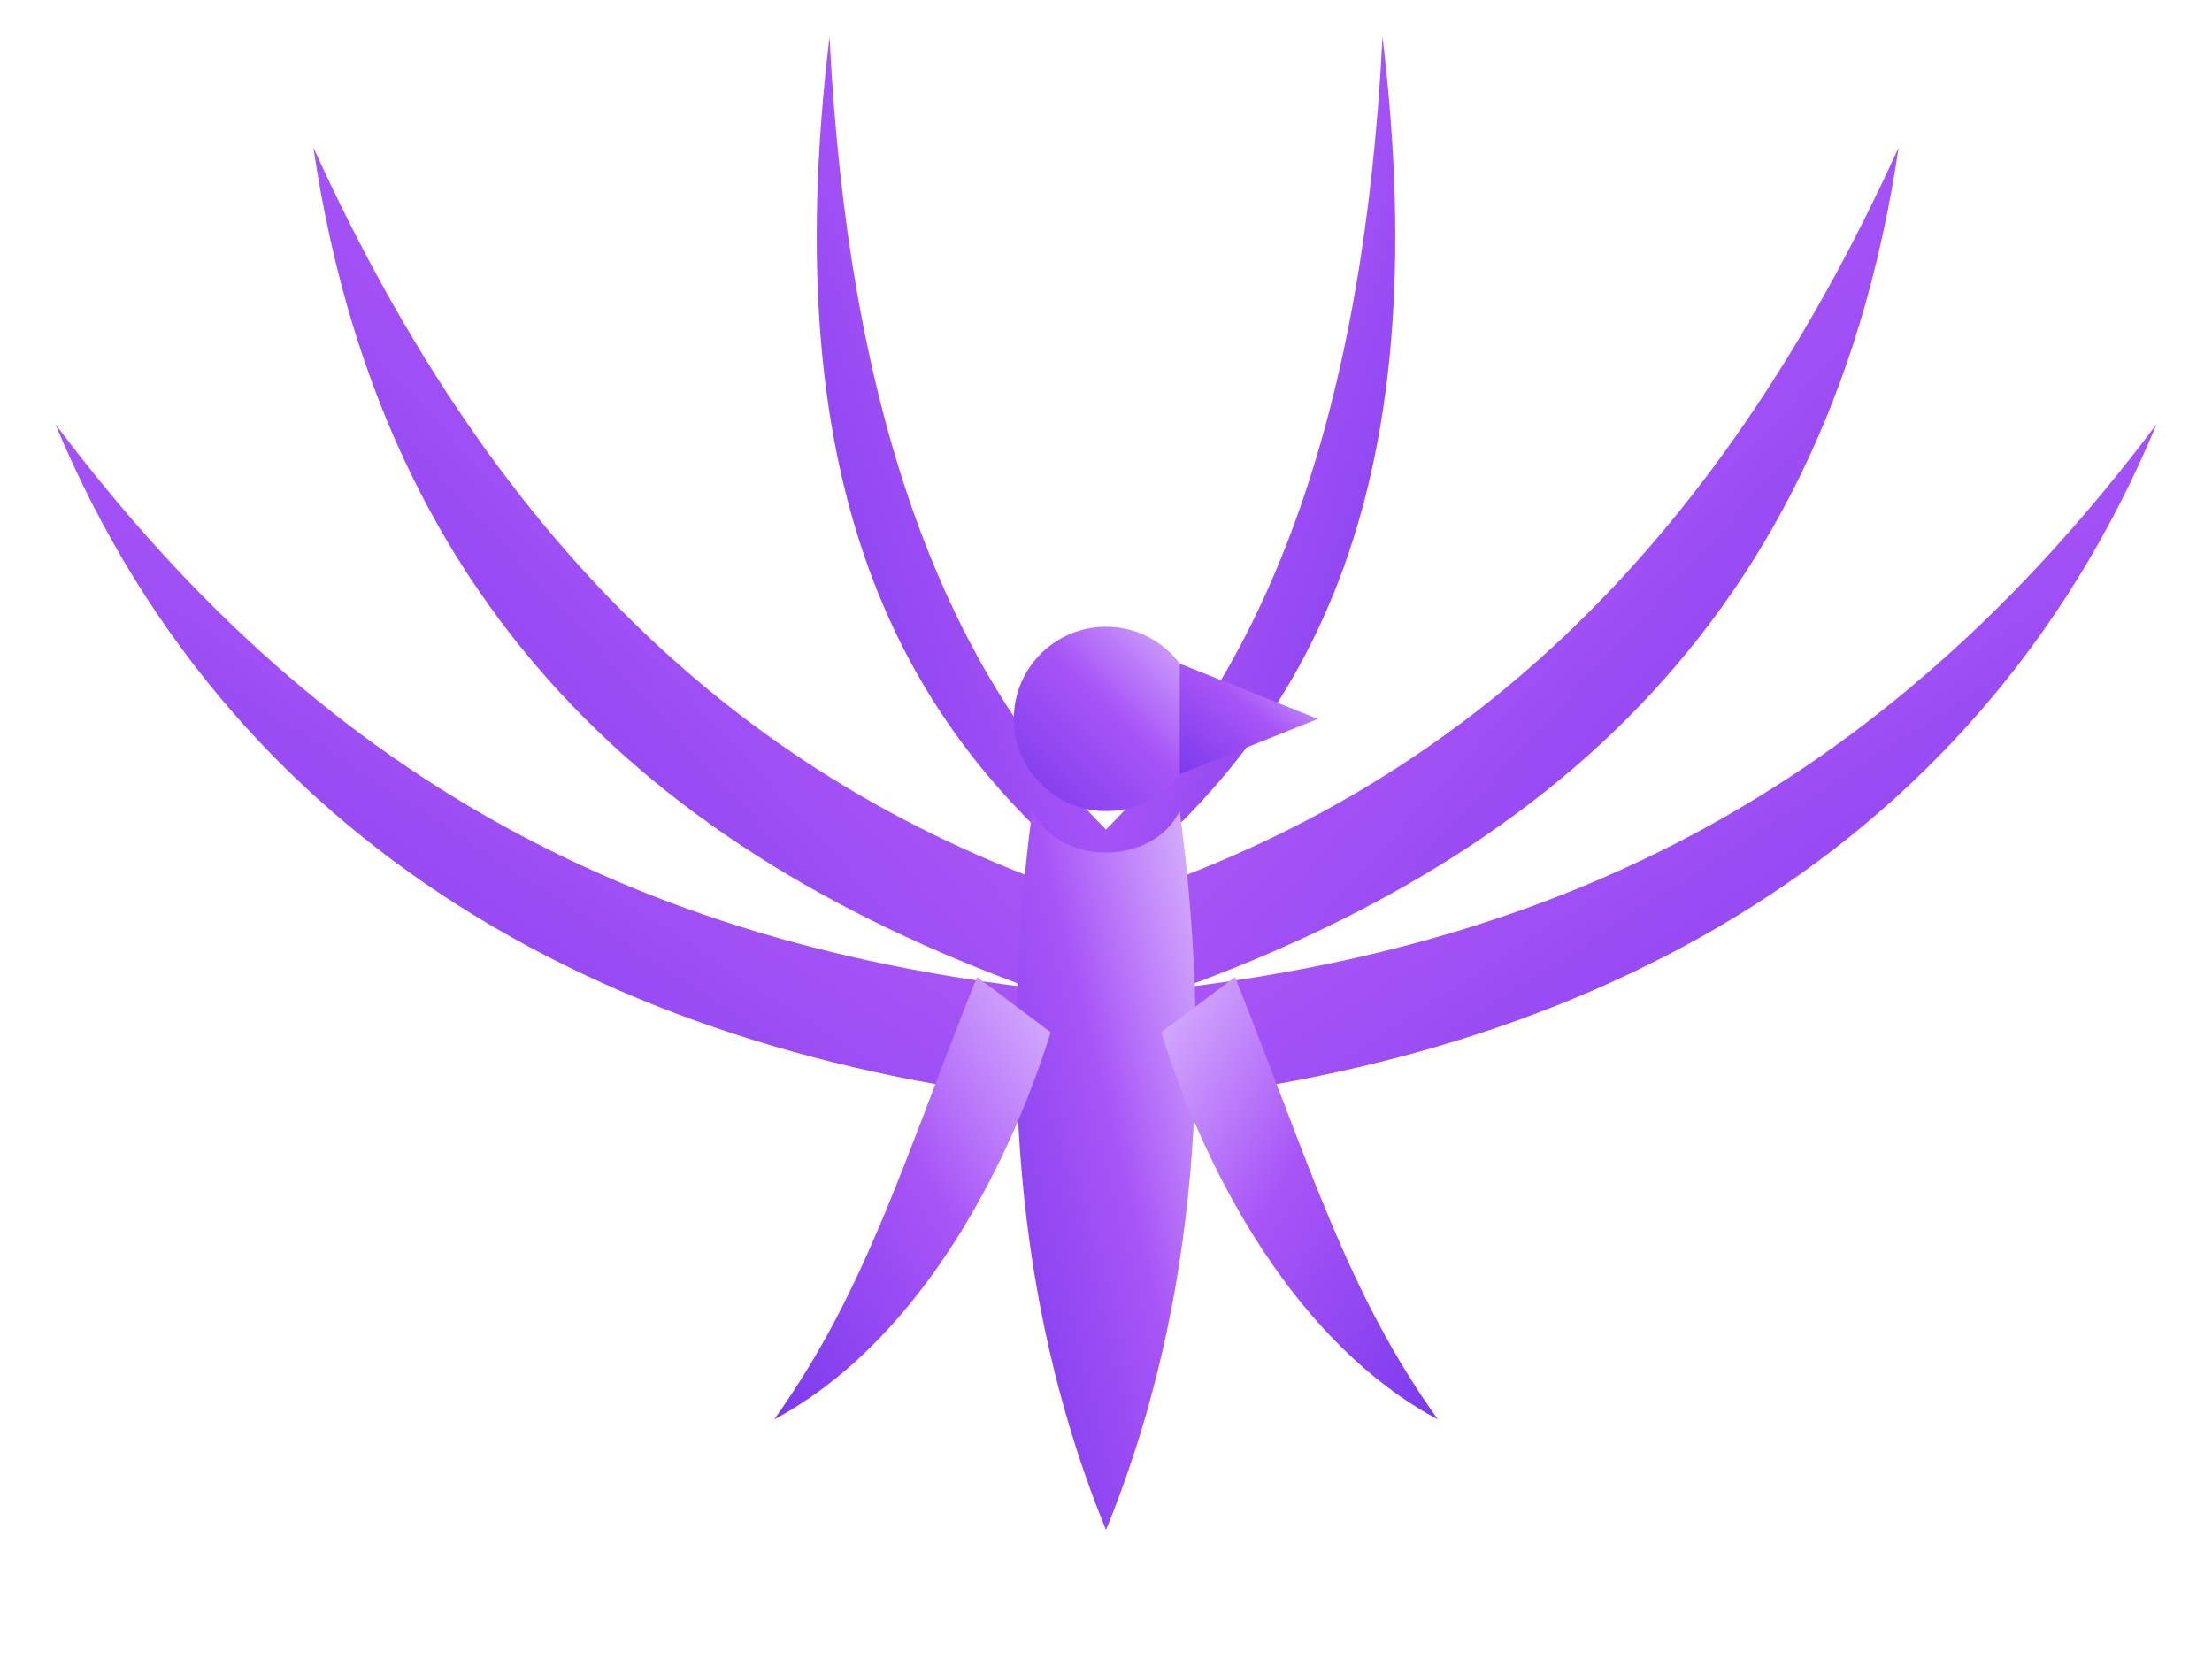
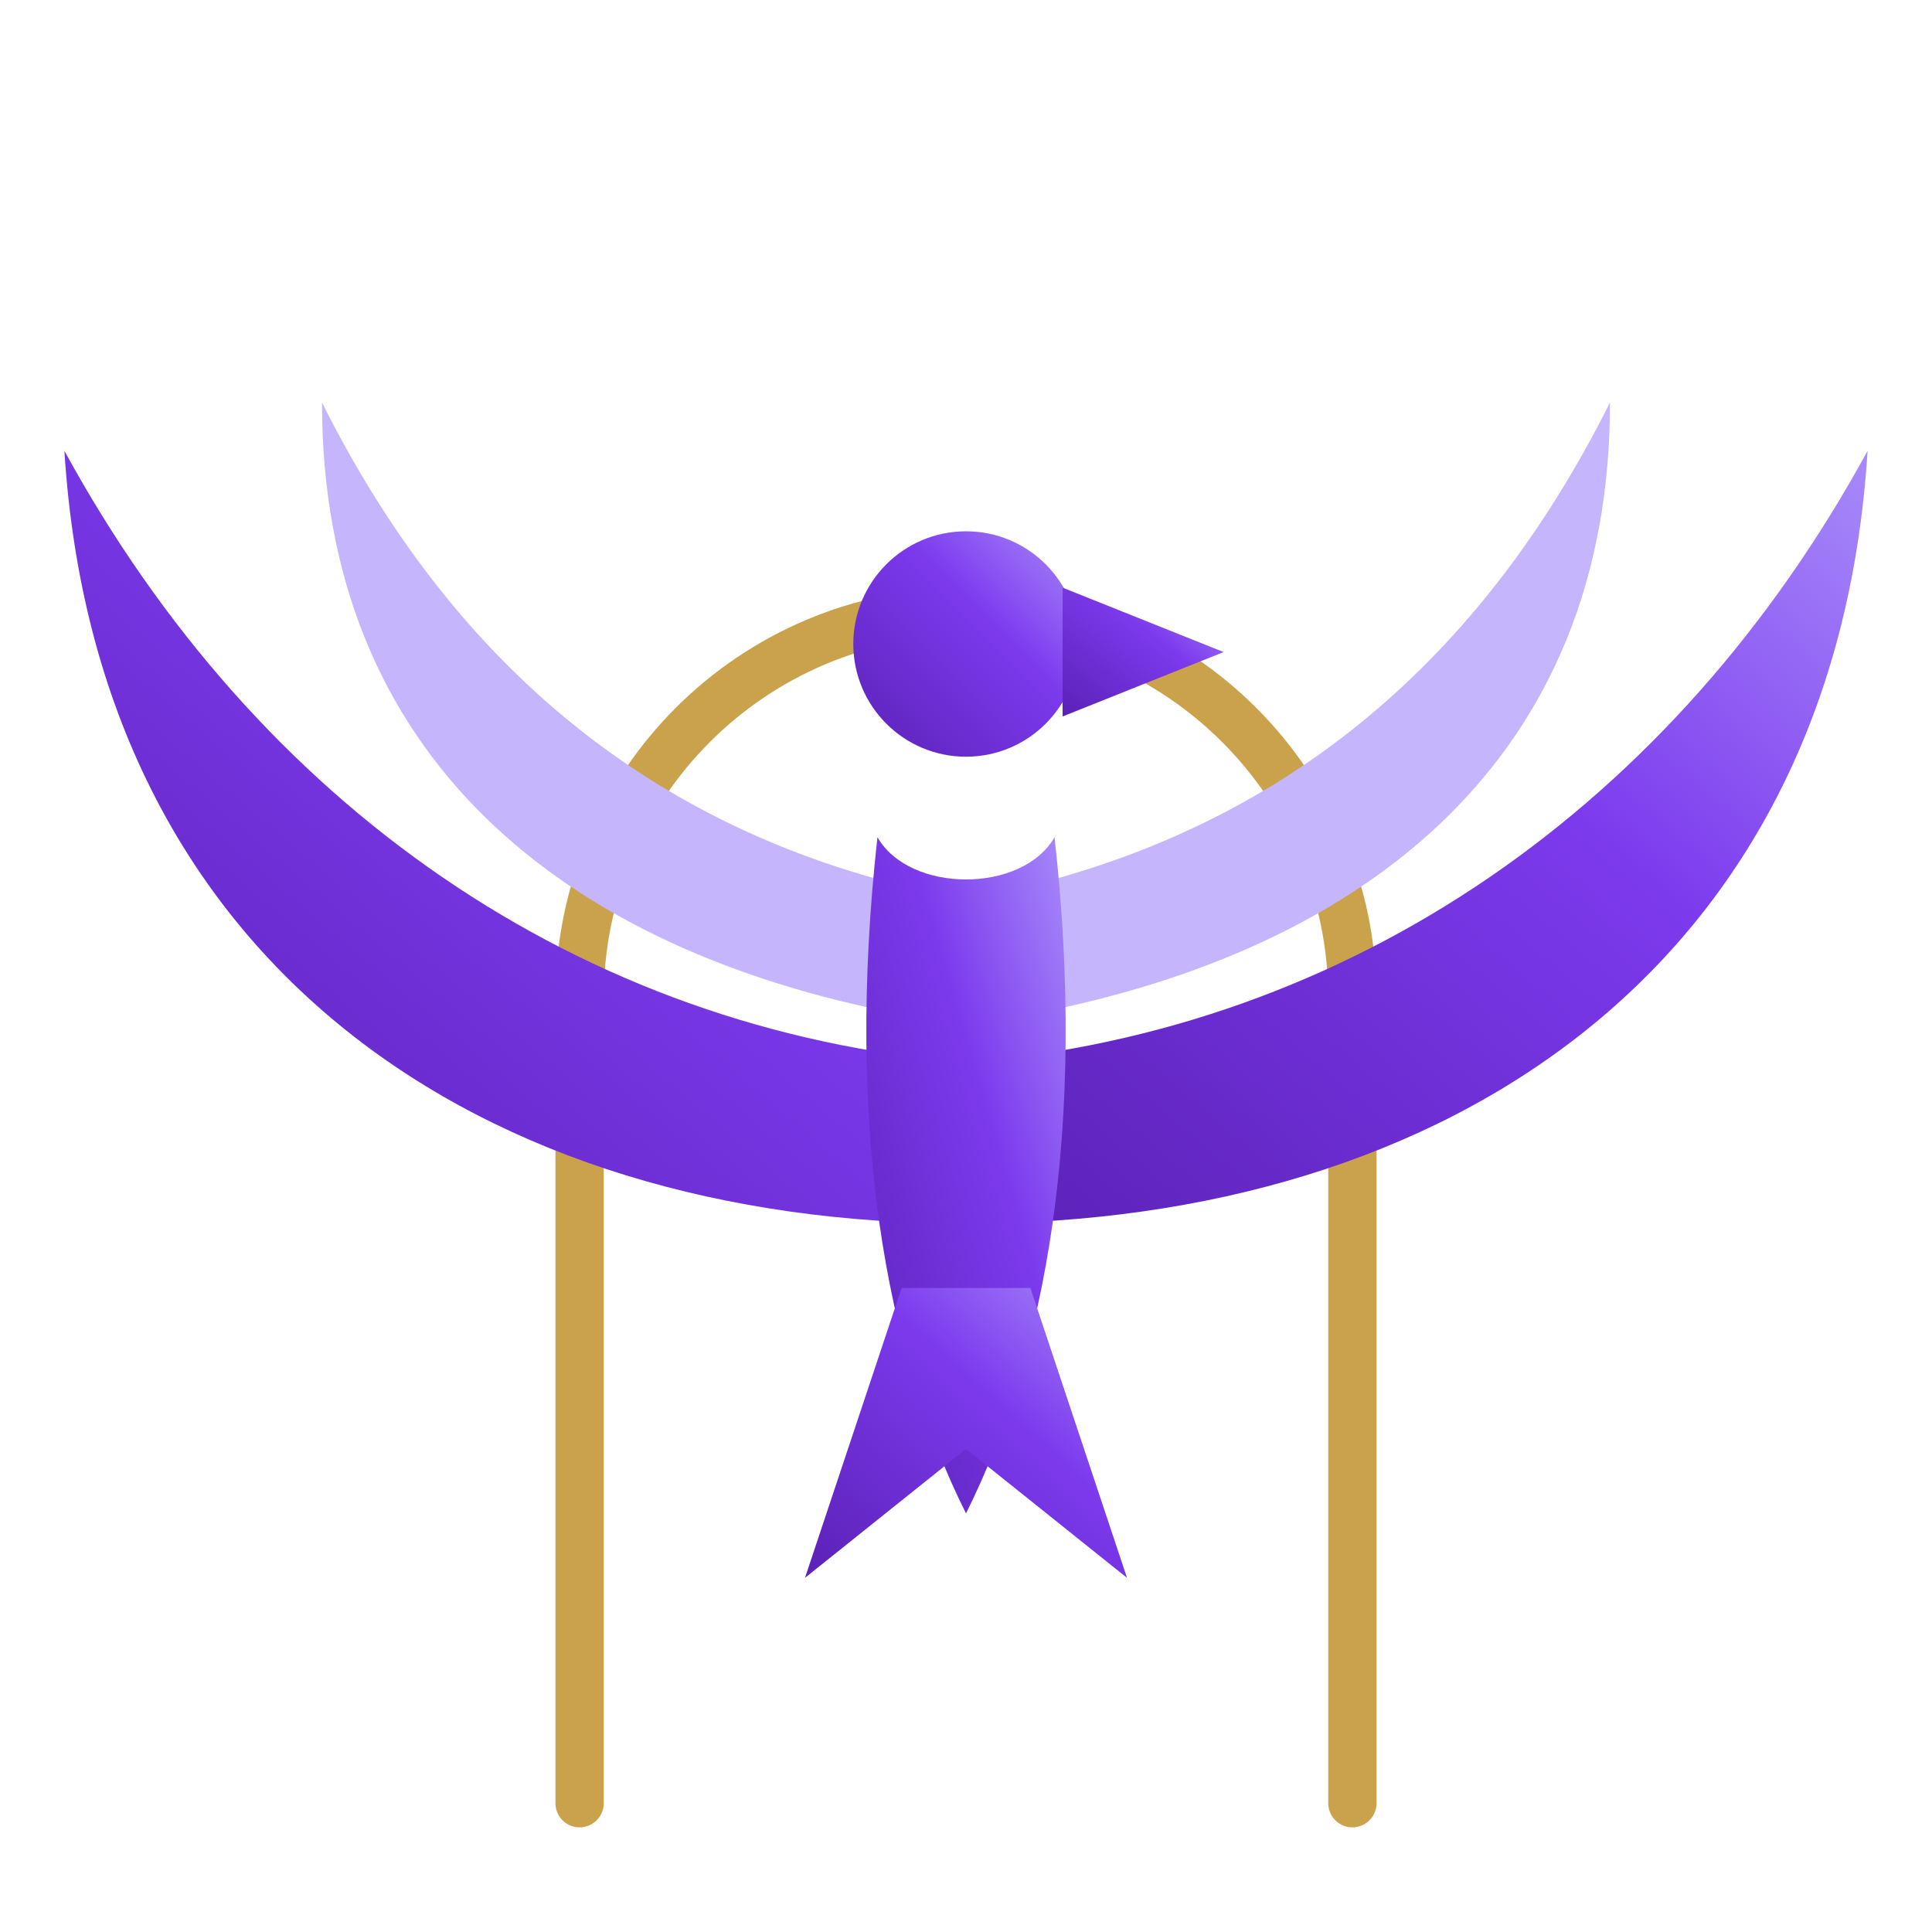
- <svg xmlns="http://www.w3.org/2000/svg" viewBox="0 0 240 180" role="img" aria-label="The Father's House All Nations Church eagle emblem">
+ <svg xmlns="http://www.w3.org/2000/svg" viewBox="0 0 120 120" role="img" aria-label="The Father's House All Nations Church emblem — an eagle rising through the door of the house">
  <defs>
-     <linearGradient id="tfh-g" x1="0" y1="1" x2="1" y2="0">
-       <stop offset="0" stop-color="#7c3aed" />
-       <stop offset=".55" stop-color="#a855f7" />
-       <stop offset="1" stop-color="#d8b4fe" />
+     <linearGradient id="tfh-wing" x1="0" y1="1" x2="1" y2="0">
+       <stop offset="0" stop-color="#5b21b6" />
+       <stop offset=".6" stop-color="#7c3aed" />
+       <stop offset="1" stop-color="#a78bfa" />
+     </linearGradient>
+     <linearGradient id="tfh-wing-l" x1="1" y1="1" x2="0" y2="0">
+       <stop offset="0" stop-color="#5b21b6" />
+       <stop offset=".6" stop-color="#7c3aed" />
+       <stop offset="1" stop-color="#a78bfa" />
    </linearGradient>
  </defs>
-   <g fill="url(#tfh-g)">
-     <path d="M120 108 C 72 104 36 86 6 46 C 26 94 70 116 120 120 Z" />
-     <path d="M120 98 C 82 86 54 60 34 16 C 42 70 76 96 120 110 Z" />
-     <path d="M120 90 C 102 72 92 44 90 4 C 84 54 98 80 122 98 Z" />
-     <g transform="matrix(-1 0 0 1 240 0)">
-       <path d="M120 108 C 72 104 36 86 6 46 C 26 94 70 116 120 120 Z" />
-       <path d="M120 98 C 82 86 54 60 34 16 C 42 70 76 96 120 110 Z" />
-       <path d="M120 90 C 102 72 92 44 90 4 C 84 54 98 80 122 98 Z" />
-     </g>
-     <circle cx="120" cy="78" r="10" />
-     <path d="M128 72 L143 78 L128 84 Z" />
-     <path d="M112 88 C 108 118 111 144 120 166 C 129 144 132 118 128 88 C 125 94 115 94 112 88 Z" />
-     <path d="M106 106 C 98 126 94 140 84 154 C 99 146 109 128 114 112 Z" />
-     <g transform="matrix(-1 0 0 1 240 0)">
-       <path d="M106 106 C 98 126 94 140 84 154 C 99 146 109 128 114 112 Z" />
-     </g>
+   <path d="M36 112 V62 A24 24 0 0 1 84 62 V112" fill="none" stroke="#c9a24b" stroke-width="3" stroke-linecap="round" />
+   <path d="M60 66 C 84 64 104 50 116 28 C 114 60 90 76 60 76 Z" fill="url(#tfh-wing)" />
+   <path d="M64 55 C 80 51 92 41 100 25 C 100 47 85 59 64 63 Z" fill="#c4b5fd" />
+   <g transform="matrix(-1 0 0 1 120 0)">
+     <path d="M60 66 C 84 64 104 50 116 28 C 114 60 90 76 60 76 Z" fill="url(#tfh-wing-l)" />
+     <path d="M64 55 C 80 51 92 41 100 25 C 100 47 85 59 64 63 Z" fill="#c4b5fd" />
+   </g>
+   <g fill="url(#tfh-wing)">
+     <circle cx="60" cy="40" r="7" />
+     <path d="M66 36.5 L76 40.5 L66 44.5 Z" />
+     <path d="M54.5 52 C 52.5 70 55 84 60 94 C 65 84 67.5 70 65.5 52 C 63.5 55.5 56.5 55.5 54.5 52 Z" />
+     <path d="M56 80 L50 98 L60 90 L70 98 L64 80 Z" />
  </g>
</svg>
